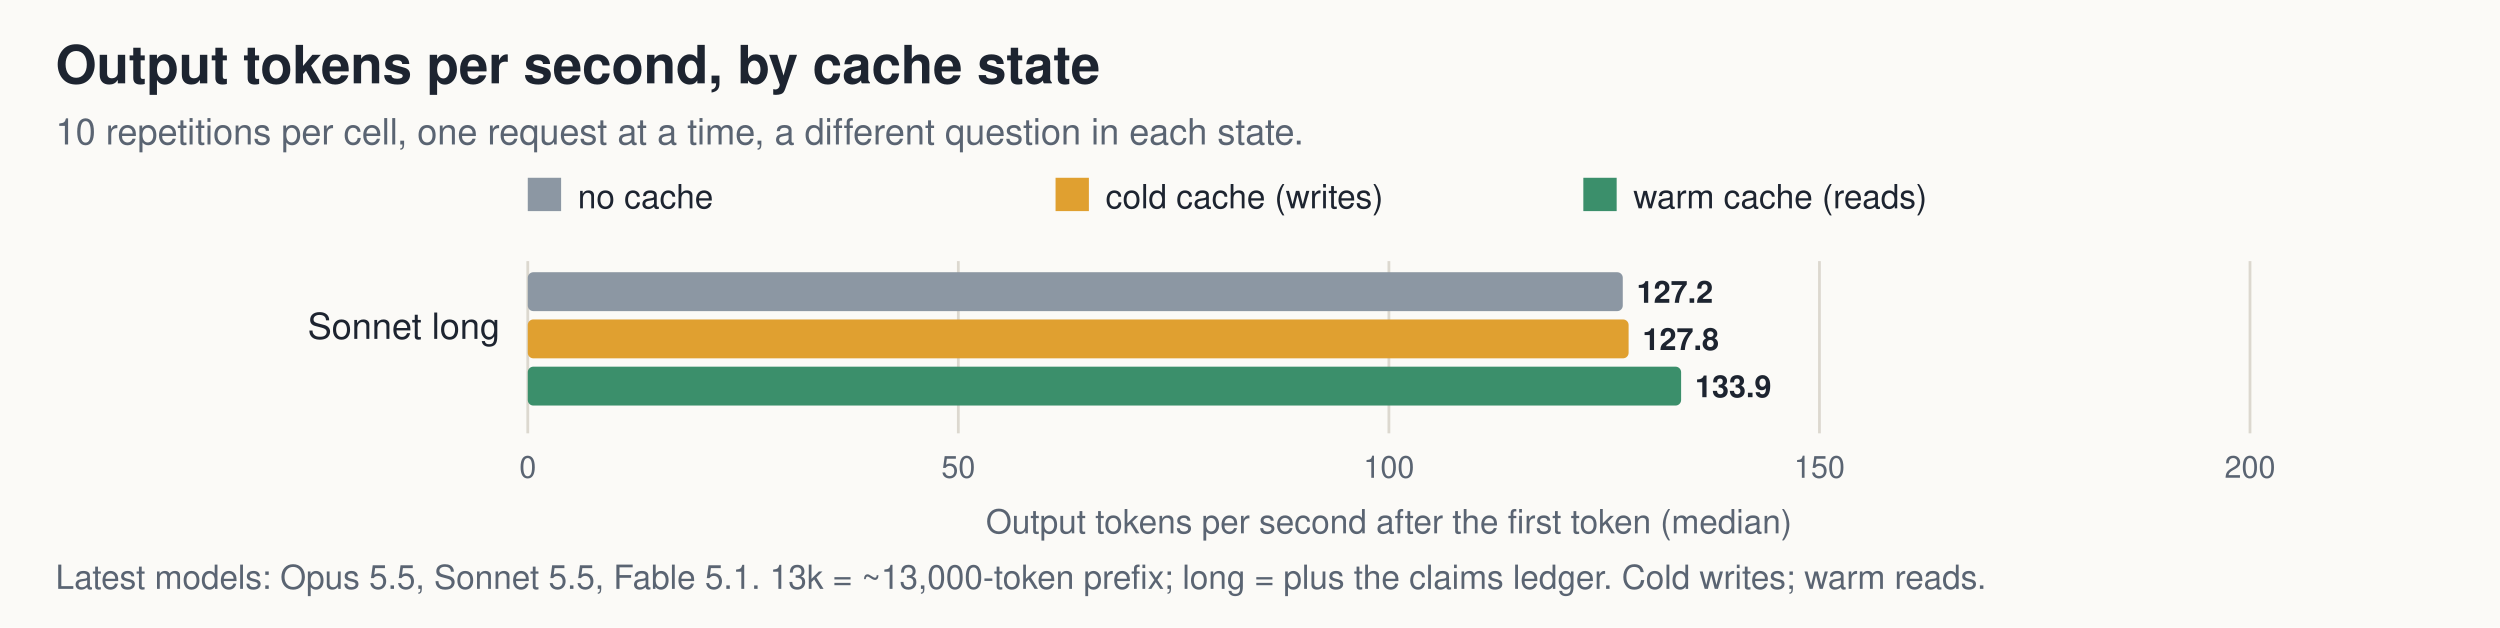
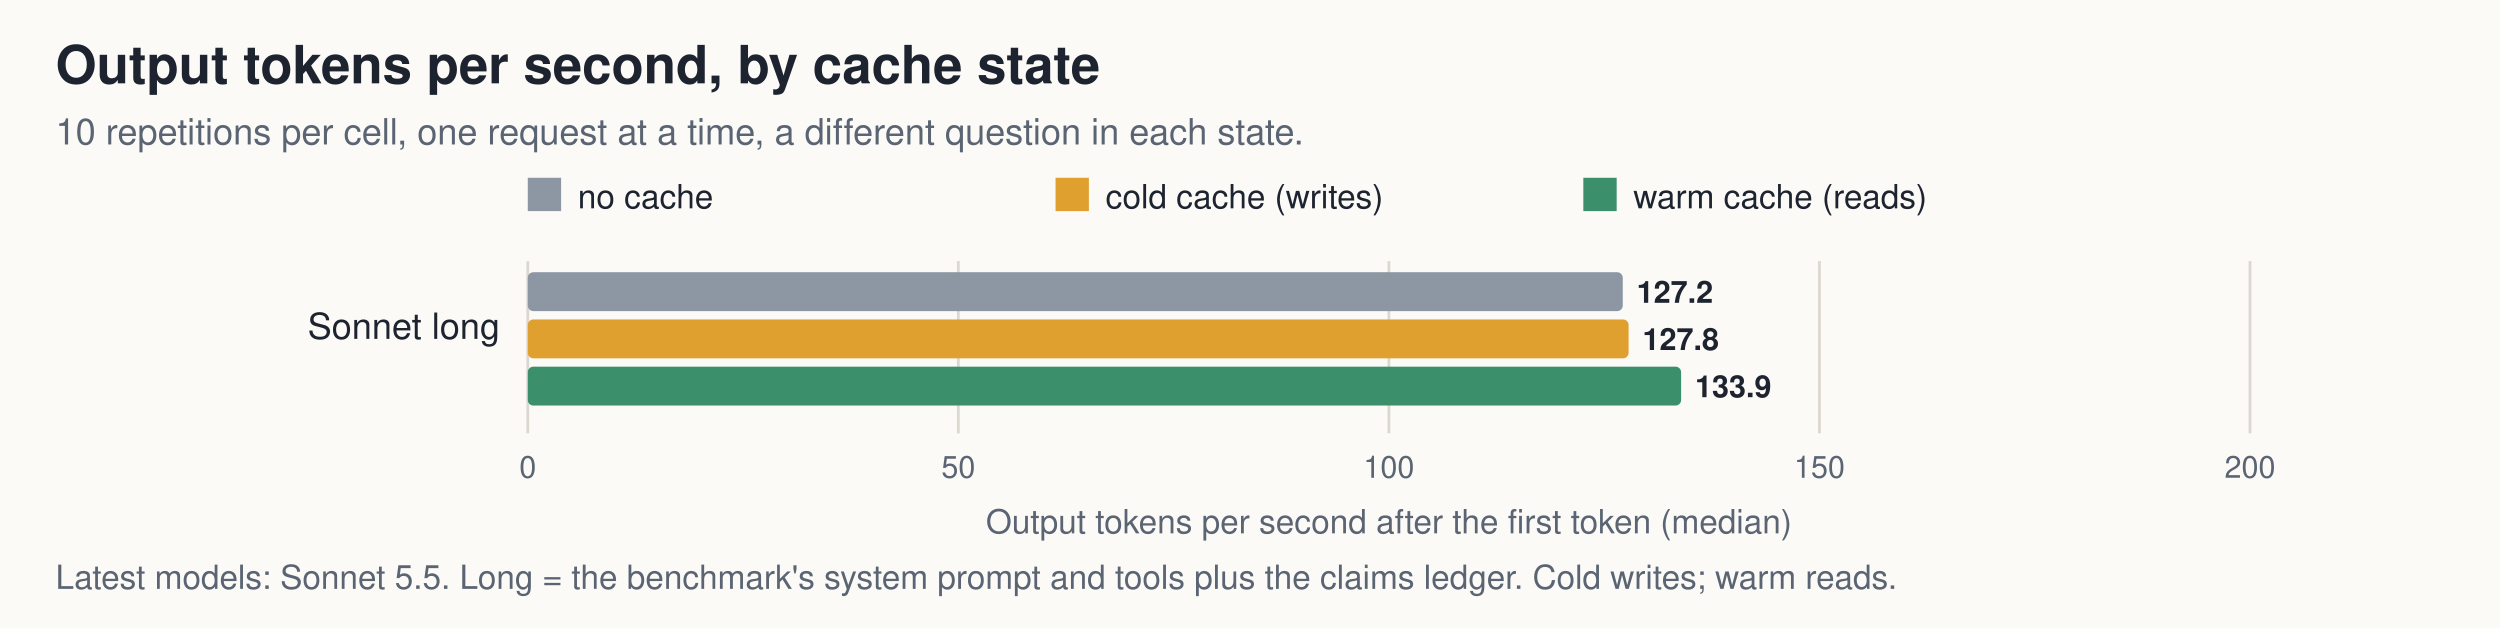
<svg xmlns="http://www.w3.org/2000/svg" viewBox="0 0 900 226" width="900" height="226" role="img" aria-label="Output tokens per second, by cache state">
  <rect width="900" height="226" fill="#fbfaf7" />
  <g font-family="system-ui, -apple-system, Helvetica, Arial, sans-serif" fill="#1d2430">
    <text x="20" y="30" font-size="19" font-weight="700">Output tokens per second, by cache state</text>
    <text x="20" y="52" font-size="13" fill="#5a6472">10 repetitions per cell, one request at a time, a different question in each state.</text>
    <rect x="190" y="64" width="12" height="12" fill="#8c97a3" />
    <text x="208" y="75" font-size="12">no cache</text>
    <rect x="380" y="64" width="12" height="12" fill="#e0a030" />
    <text x="398" y="75" font-size="12">cold cache (writes)</text>
    <rect x="570" y="64" width="12" height="12" fill="#3b8f6b" />
    <text x="588" y="75" font-size="12">warm cache (reads)</text>
    <line x1="190.0" y1="94" x2="190.0" y2="156" stroke="#dcd8cf" stroke-width="1" />
    <text x="190.0" y="172" font-size="11" text-anchor="middle" fill="#5a6472">0</text>
    <line x1="345.0" y1="94" x2="345.0" y2="156" stroke="#dcd8cf" stroke-width="1" />
    <text x="345.0" y="172" font-size="11" text-anchor="middle" fill="#5a6472">50</text>
    <line x1="500.0" y1="94" x2="500.0" y2="156" stroke="#dcd8cf" stroke-width="1" />
    <text x="500.0" y="172" font-size="11" text-anchor="middle" fill="#5a6472">100</text>
    <line x1="655.0" y1="94" x2="655.0" y2="156" stroke="#dcd8cf" stroke-width="1" />
    <text x="655.0" y="172" font-size="11" text-anchor="middle" fill="#5a6472">150</text>
    <line x1="810.0" y1="94" x2="810.0" y2="156" stroke="#dcd8cf" stroke-width="1" />
    <text x="810.0" y="172" font-size="11" text-anchor="middle" fill="#5a6472">200</text>
    <text x="500.0" y="192" font-size="12" text-anchor="middle" fill="#5a6472">Output tokens per second after the first token (median)</text>
    <text x="180" y="122" font-size="13" text-anchor="end">Sonnet long</text>
    <rect x="190" y="98" width="394.2" height="14" rx="2" fill="#8c97a3" />
    <text x="589.2" y="109" font-size="11" font-weight="600">127.2</text>
    <rect x="190" y="115" width="396.3" height="14" rx="2" fill="#e0a030" />
    <text x="591.3" y="126" font-size="11" font-weight="600">127.8</text>
    <rect x="190" y="132" width="415.2" height="14" rx="2" fill="#3b8f6b" />
    <text x="610.2" y="143" font-size="11" font-weight="600">133.9</text>
-     <text x="20" y="212" font-size="12" fill="#5a6472">Latest models: Opus 5.5, Sonnet 5.5, Fable 5.1. 13k = ~13,000-token prefix; long = plus the claims ledger. Cold writes; warm reads.</text>
+     <text x="20" y="212" font-size="12" fill="#5a6472">Latest models: Sonnet 5.5. Long = the benchmark's system prompt and tools plus the claims ledger. Cold writes; warm reads.</text>
  </g>
</svg>
